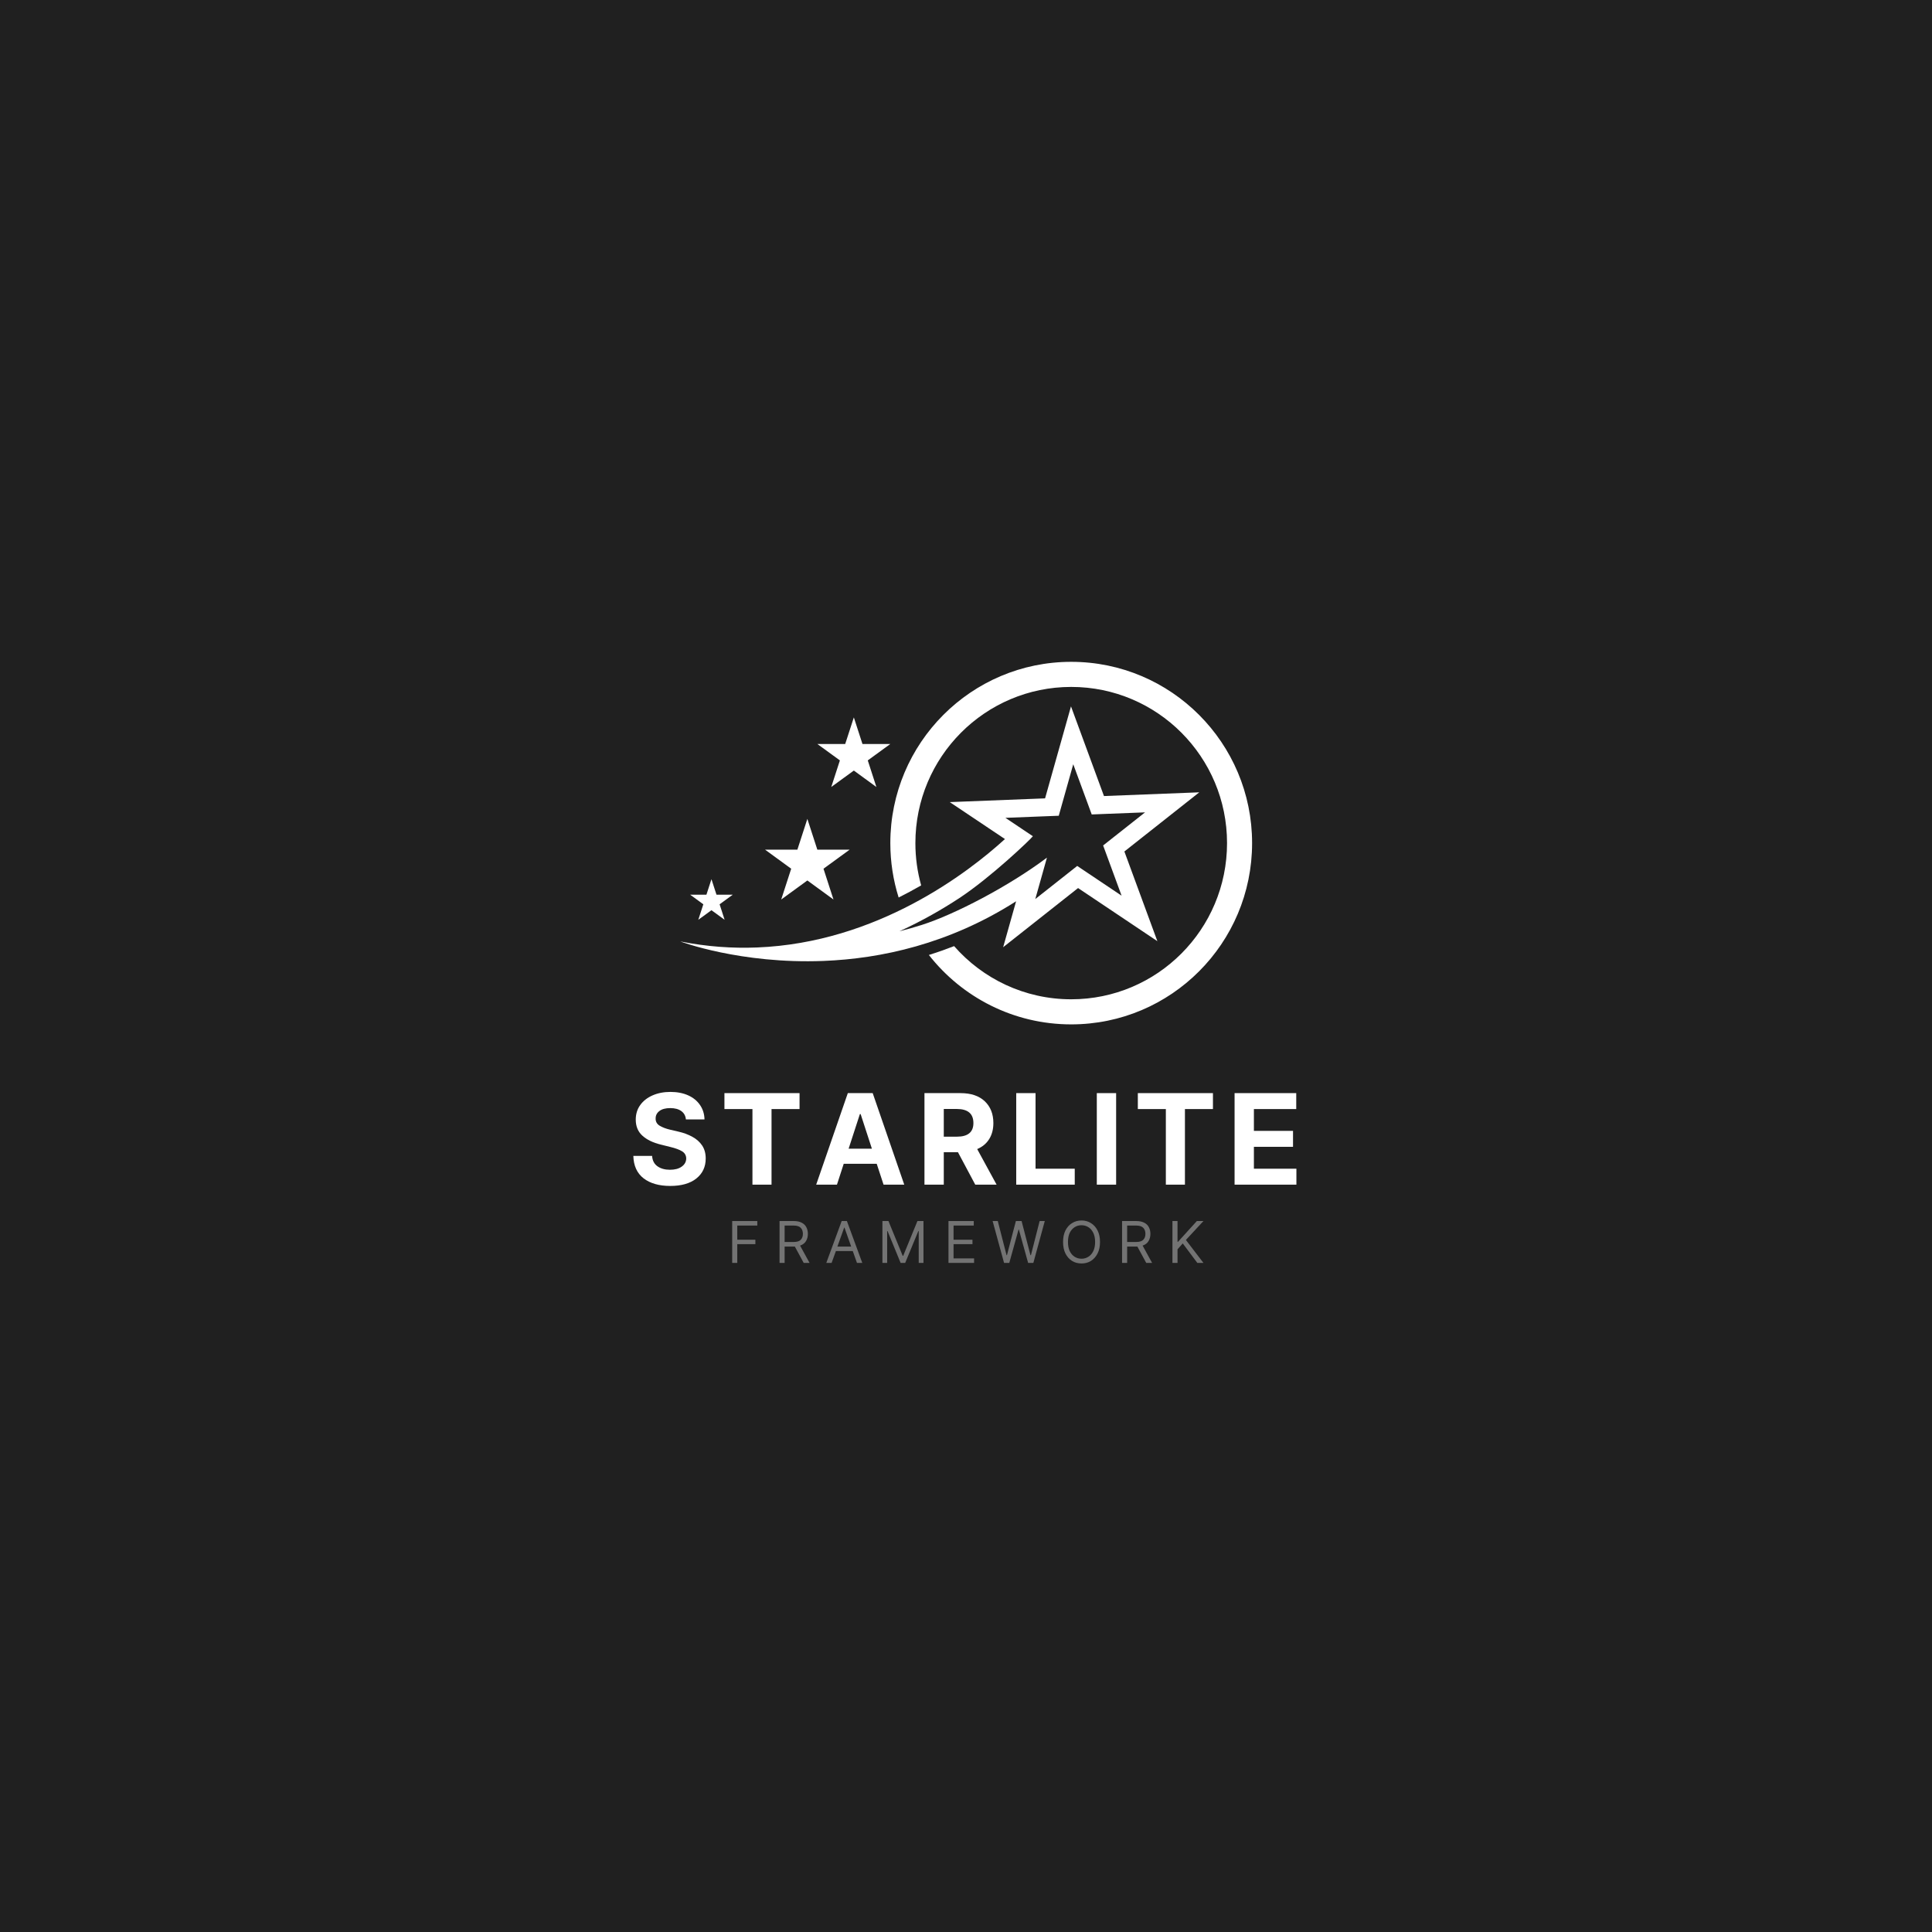
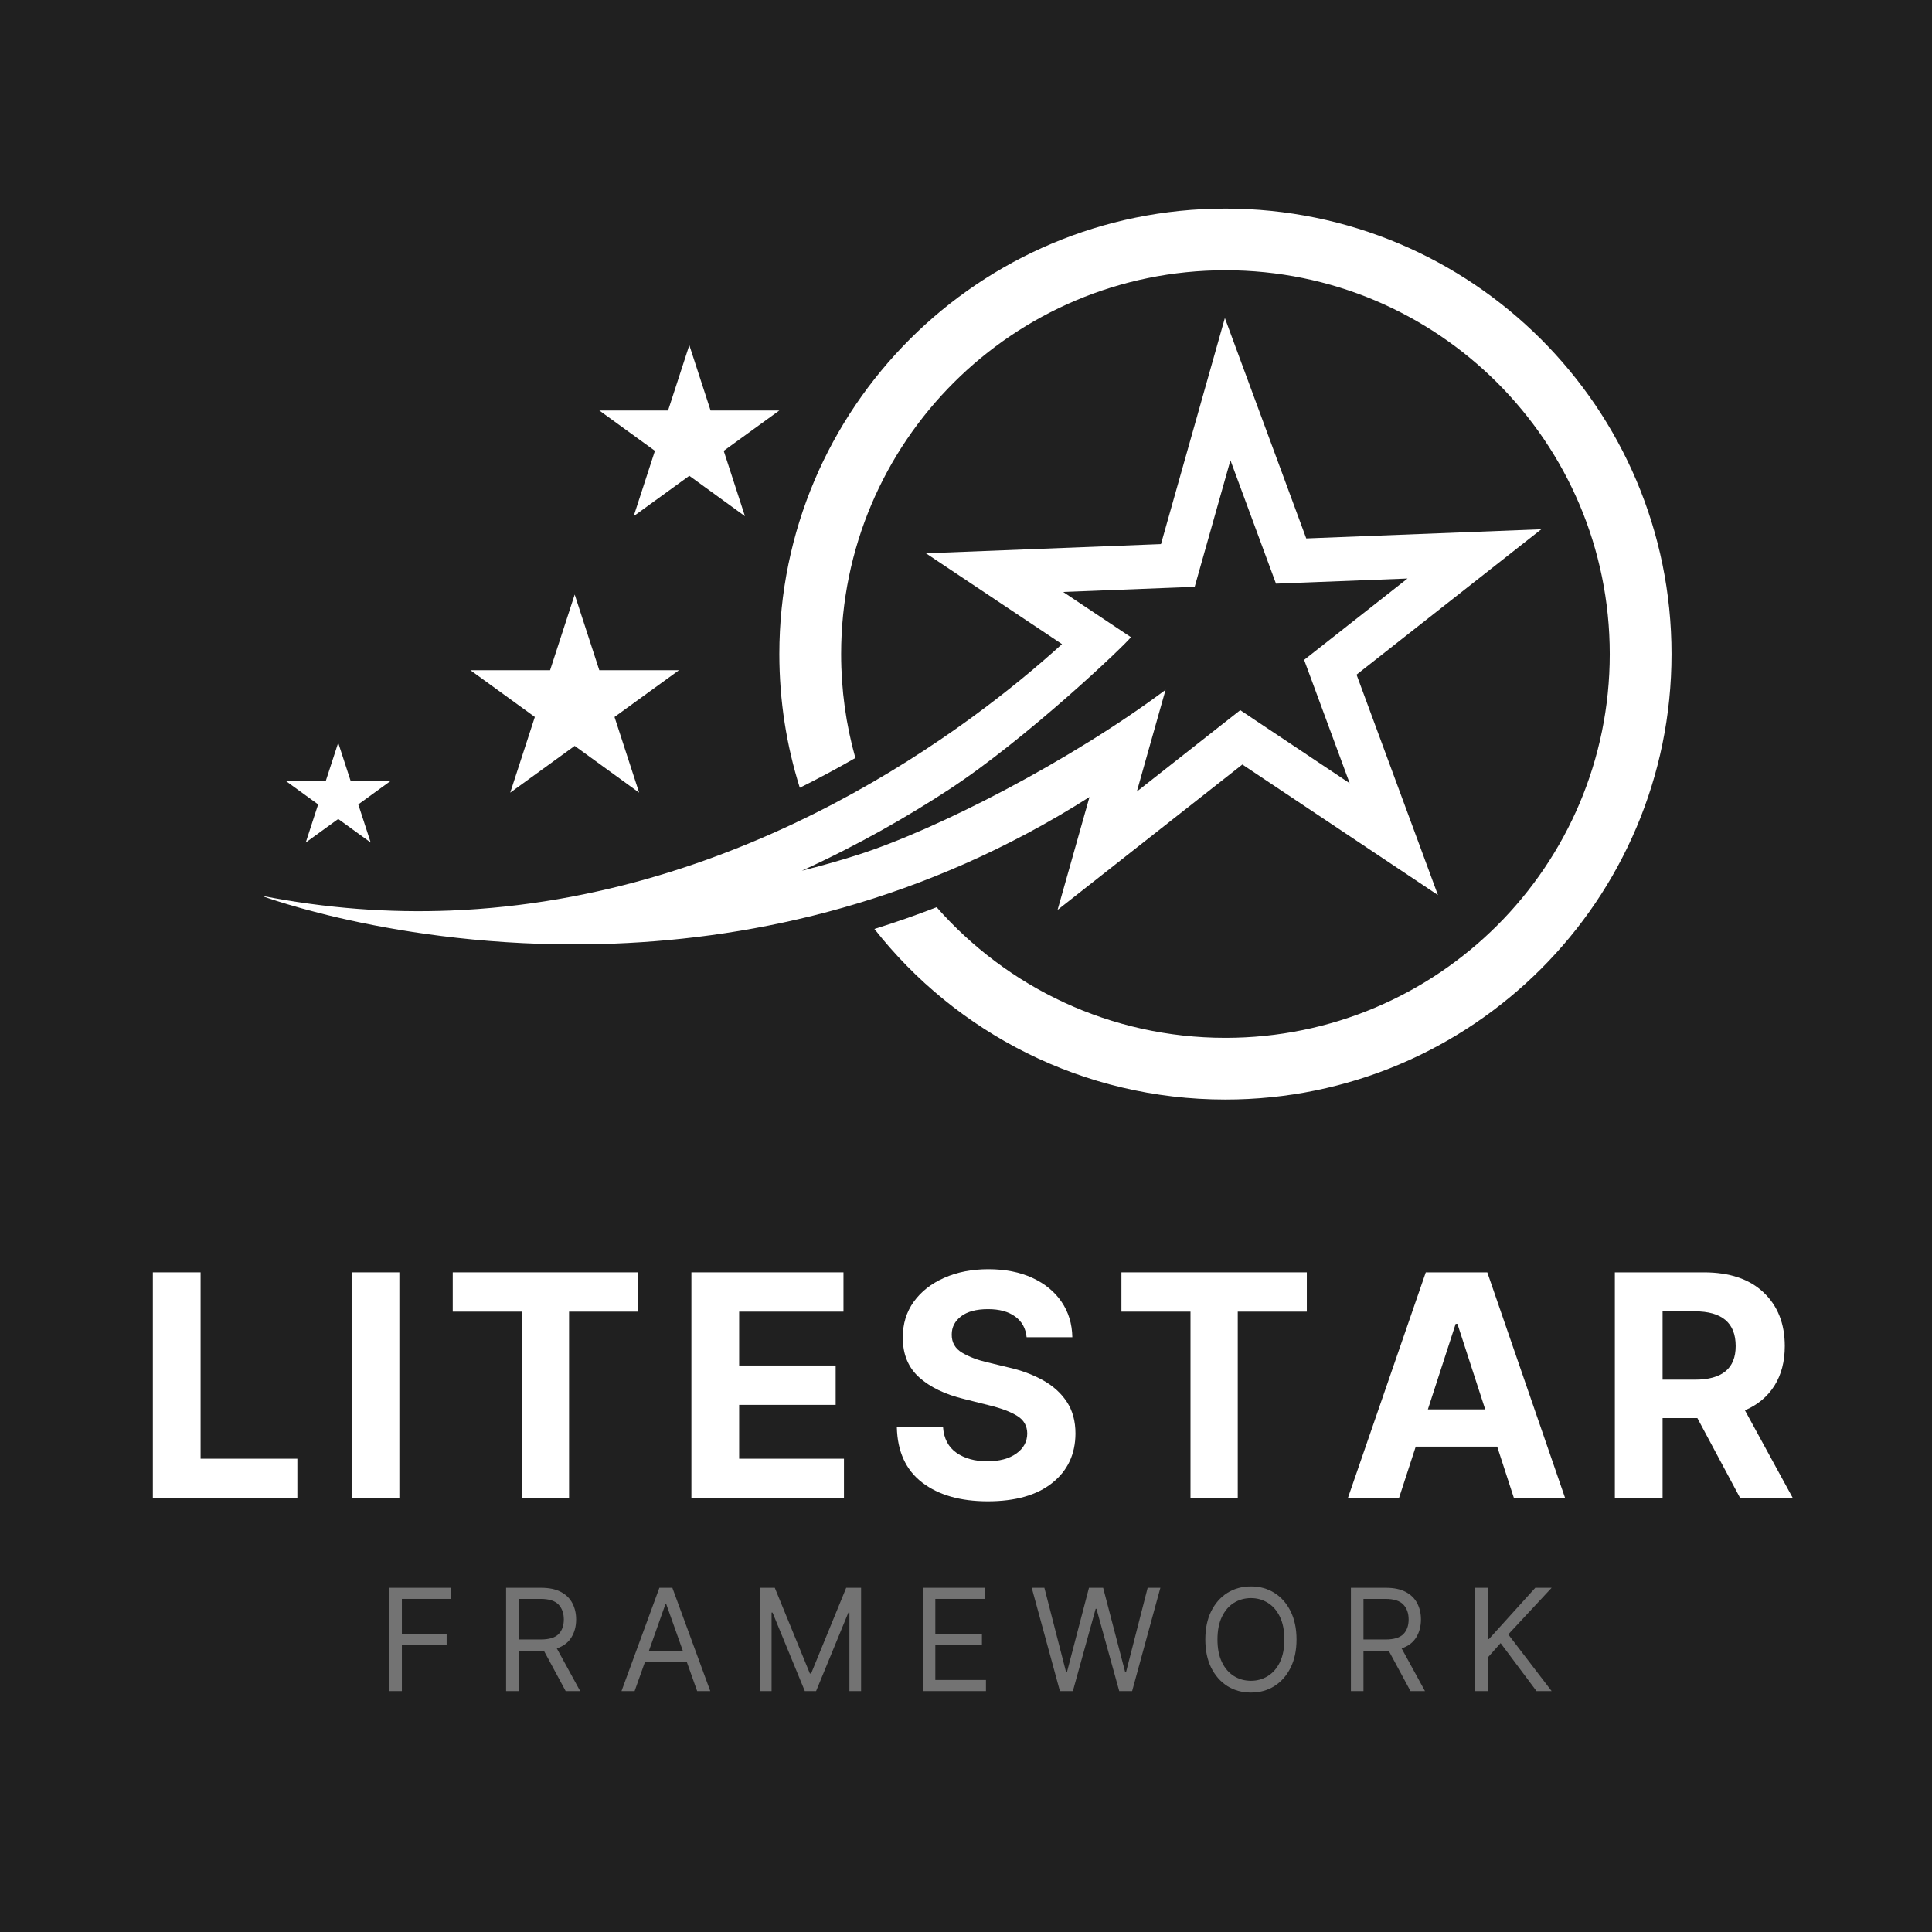
<svg xmlns="http://www.w3.org/2000/svg" width="500" zoomAndPan="magnify" viewBox="0 0 375 375" height="500" preserveAspectRatio="xMidYMid meet" version="1.0">
  <defs>
    <g />
-     <clipPath id="e66837e8df">
-       <path d="M 132.031 137 L 233 137 L 233 187 L 132.031 187 Z M 132.031 137 " clip-rule="nonzero" />
+     <clipPath id="bc61185b16">
+       <path d="M 50.691 61 L 300 61 L 300 184 L 50.691 184 Z M 50.691 61 " clip-rule="nonzero" />
    </clipPath>
-     <clipPath id="a7b83ffd7d">
-       <path d="M 172 128.395 L 243.031 128.395 L 243.031 198.895 L 172 198.895 Z M 172 128.395 " clip-rule="nonzero" />
+     <clipPath id="de53b00872">
+       <path d="M 151 40.328 L 324.441 40.328 L 324.441 213.578 L 151 213.578 Z M 151 40.328 " clip-rule="nonzero" />
    </clipPath>
  </defs>
  <rect x="-37.5" width="450" fill="#ffffff" y="-37.5" height="450" fill-opacity="1" />
  <rect x="-37.5" width="450" fill="#202020" y="-37.5" height="450" fill-opacity="1" />
-   <g clip-path="url(#e66837e8df)">
-     <path fill="#ffffff" d="M 174.586 180.758 C 179.07 178.707 182.965 176.445 186.156 174.352 C 192.254 170.352 200.055 162.906 200.48 162.312 L 197.625 160.398 L 195.148 158.742 L 202.984 158.434 L 205.504 158.336 L 206.188 155.906 L 208.316 148.34 L 211.031 155.715 L 211.902 158.086 L 214.418 157.984 L 222.254 157.68 L 216.094 162.543 L 214.117 164.105 L 214.988 166.473 L 217.699 173.848 L 211.18 169.48 L 209.086 168.078 L 207.109 169.641 L 200.949 174.504 L 202.008 170.746 L 203.078 166.941 L 203.211 166.469 C 195.715 172.094 185.227 177.516 178.953 179.516 C 177.516 179.977 176.059 180.391 174.586 180.758 Z M 159.84 186.516 C 170.953 186.082 184.195 183.25 197.223 174.938 L 194.711 183.855 L 209.254 172.371 L 224.645 182.68 L 218.242 165.273 L 232.781 153.789 L 214.281 154.512 L 207.879 137.105 L 202.848 154.961 L 184.348 155.688 L 195.059 162.859 C 188.012 169.285 170.328 182.988 146.902 183.906 C 142.168 184.094 137.195 183.754 132.031 182.73 C 132.031 182.73 143.691 187.148 159.84 186.516 " fill-opacity="1" fill-rule="nonzero" />
+   <g clip-path="url(#bc61185b16)">
+     <path fill="#ffffff" d="M 155.641 169.004 C 166.699 163.961 176.305 158.406 184.172 153.262 C 199.219 143.43 218.449 125.141 219.508 123.676 L 212.457 118.973 L 206.355 114.898 L 225.68 114.145 L 231.887 113.902 L 233.574 107.93 L 238.828 89.344 L 245.52 107.465 L 247.668 113.285 L 253.879 113.043 L 273.199 112.289 L 258.012 124.242 L 253.129 128.082 L 255.281 133.902 L 261.969 152.023 L 245.895 141.293 L 240.73 137.844 L 235.848 141.684 L 220.66 153.637 L 223.266 144.398 L 225.91 135.051 L 226.238 133.895 C 207.746 147.711 181.879 161.031 166.41 165.957 C 162.867 167.086 159.273 168.102 155.641 169.004 Z M 119.273 183.152 C 146.684 182.086 179.336 175.129 211.469 154.703 L 205.277 176.613 L 241.141 148.391 L 279.102 173.73 L 263.305 130.949 L 299.168 102.727 L 253.543 104.508 L 237.746 61.73 L 225.344 105.609 L 179.719 107.391 L 206.133 125.023 C 188.746 140.812 145.141 174.484 87.367 176.742 C 75.691 177.199 63.426 176.367 50.691 173.848 C 50.691 173.848 79.445 184.711 119.273 183.152 " fill-opacity="1" fill-rule="nonzero" />
  </g>
-   <g clip-path="url(#a7b83ffd7d)">
-     <path fill="#ffffff" d="M 207.922 128.461 C 188.531 128.461 172.812 144.215 172.812 163.645 C 172.812 167.324 173.379 170.871 174.426 174.207 C 175.949 173.445 177.41 172.656 178.797 171.855 C 178.066 169.242 177.676 166.488 177.676 163.645 C 177.676 146.902 191.219 133.332 207.922 133.332 C 224.629 133.332 238.168 146.902 238.168 163.645 C 238.168 180.387 224.629 193.961 207.922 193.961 C 198.863 193.961 190.734 189.965 185.191 183.641 C 183.578 184.27 181.945 184.844 180.293 185.359 C 186.723 193.562 196.707 198.832 207.922 198.832 C 227.312 198.832 243.031 183.078 243.031 163.645 C 243.031 144.215 227.312 128.461 207.922 128.461 " fill-opacity="1" fill-rule="nonzero" />
+   <g clip-path="url(#de53b00872)">
+     <path fill="#ffffff" d="M 237.855 40.488 C 190.035 40.488 151.27 79.199 151.27 126.953 C 151.27 135.996 152.664 144.711 155.242 152.906 C 159.008 151.031 162.605 149.094 166.027 147.125 C 164.223 140.707 163.262 133.941 163.262 126.953 C 163.262 85.812 196.656 52.457 237.855 52.457 C 279.055 52.457 312.453 85.812 312.453 126.953 C 312.453 168.094 279.055 201.445 237.855 201.445 C 215.512 201.445 195.469 191.633 181.797 176.09 C 177.82 177.637 173.797 179.043 169.719 180.312 C 185.574 200.469 210.199 213.418 237.855 213.418 C 285.676 213.418 324.441 174.703 324.441 126.953 C 324.441 79.199 285.676 40.488 237.855 40.488 " fill-opacity="1" fill-rule="nonzero" />
  </g>
-   <path fill="#ffffff" d="M 156.707 158.945 L 158.645 164.922 L 164.914 164.922 L 159.84 168.617 L 161.777 174.594 L 156.707 170.898 L 151.633 174.594 L 153.57 168.617 L 148.5 164.922 L 154.77 164.922 L 156.707 158.945 " fill-opacity="1" fill-rule="nonzero" />
-   <path fill="#ffffff" d="M 165.73 139.246 L 167.402 144.406 L 172.812 144.406 L 168.434 147.594 L 170.105 152.754 L 165.73 149.566 L 161.348 152.754 L 163.023 147.594 L 158.645 144.406 L 164.055 144.406 L 165.73 139.246 " fill-opacity="1" fill-rule="nonzero" />
-   <path fill="#ffffff" d="M 138.094 170.652 L 139.07 173.66 L 142.23 173.66 L 139.676 175.523 L 140.648 178.531 L 138.094 176.672 L 135.539 178.531 L 136.516 175.523 L 133.961 173.66 L 137.117 173.66 L 138.094 170.652 " fill-opacity="1" fill-rule="nonzero" />
+   <path fill="#ffffff" d="M 111.547 115.402 L 116.324 130.09 L 131.789 130.09 L 119.277 139.164 L 124.055 153.852 L 111.547 144.777 L 99.035 153.852 L 103.812 139.164 L 91.305 130.09 L 106.77 130.09 L 111.547 115.402 " fill-opacity="1" fill-rule="nonzero" />
+   <path fill="#ffffff" d="M 133.797 66.996 L 137.922 79.676 L 151.27 79.676 L 140.473 87.508 L 144.594 100.188 L 133.797 92.352 L 122.996 100.188 L 127.121 87.508 L 116.324 79.676 L 129.672 79.676 L 133.797 66.996 " fill-opacity="1" fill-rule="nonzero" />
+   <path fill="#ffffff" d="M 65.645 144.168 L 68.055 151.566 L 75.84 151.566 L 69.543 156.137 L 71.949 163.535 L 65.645 158.965 L 59.344 163.535 L 61.75 156.137 L 55.449 151.566 L 63.238 151.566 L 65.645 144.168 " fill-opacity="1" fill-rule="nonzero" />
  <g fill="#ffffff" fill-opacity="1">
-     <g transform="translate(121.9619, 229.9401)">
+     <g transform="translate(25.85677, 290.7768)">
      <g>
-         <path d="M 11.172 -12.656 C 11.109 -13.352 10.812 -13.895 10.281 -14.281 C 9.75 -14.664 9.035 -14.859 8.141 -14.859 C 7.223 -14.859 6.52 -14.672 6.031 -14.297 C 5.539 -13.922 5.297 -13.445 5.297 -12.875 C 5.273 -12.238 5.547 -11.754 6.109 -11.422 C 6.672 -11.098 7.332 -10.848 8.094 -10.672 L 9.703 -10.297 C 10.723 -10.066 11.633 -9.727 12.438 -9.281 C 13.238 -8.844 13.867 -8.281 14.328 -7.594 C 14.785 -6.906 15.016 -6.066 15.016 -5.078 C 15.016 -3.453 14.406 -2.156 13.188 -1.188 C 11.977 -0.227 10.289 0.25 8.125 0.25 C 5.969 0.25 4.25 -0.238 2.969 -1.219 C 1.688 -2.207 1.02 -3.66 0.969 -5.578 L 4.609 -5.578 C 4.672 -4.68 5.02 -4.008 5.656 -3.562 C 6.289 -3.113 7.098 -2.891 8.078 -2.891 C 9.035 -2.891 9.797 -3.094 10.359 -3.5 C 10.93 -3.906 11.223 -4.43 11.234 -5.078 C 11.223 -5.68 10.957 -6.145 10.438 -6.469 C 9.914 -6.789 9.176 -7.066 8.219 -7.297 L 6.281 -7.781 C 4.781 -8.145 3.598 -8.719 2.734 -9.5 C 1.867 -10.281 1.438 -11.32 1.438 -12.625 C 1.438 -13.695 1.723 -14.633 2.297 -15.438 C 2.879 -16.25 3.68 -16.879 4.703 -17.328 C 5.723 -17.773 6.879 -18 8.172 -18 C 9.484 -18 10.633 -17.773 11.625 -17.328 C 12.613 -16.879 13.379 -16.25 13.922 -15.438 C 14.473 -14.633 14.758 -13.707 14.781 -12.656 Z M 11.172 -12.656 " />
+         <path d="M 3.812 0 L 3.812 -43.812 L 13.078 -43.812 L 13.078 -7.641 L 31.859 -7.641 L 31.859 0 Z M 3.812 0 " />
      </g>
    </g>
  </g>
  <g fill="#ffffff" fill-opacity="1">
-     <g transform="translate(139.7376, 229.9401)">
+     <g transform="translate(64.43697, 290.7768)">
      <g>
-         <path d="M 0.875 -14.672 L 0.875 -17.766 L 15.453 -17.766 L 15.453 -14.672 L 10.016 -14.672 L 10.016 0 L 6.312 0 L 6.312 -14.672 Z M 0.875 -14.672 " />
+         <path d="M 13.078 -43.812 L 13.078 0 L 3.812 0 L 3.812 -43.812 Z M 13.078 -43.812 " />
      </g>
    </g>
  </g>
  <g fill="#ffffff" fill-opacity="1">
-     <g transform="translate(157.8429, 229.9401)">
+     <g transform="translate(85.73422, 290.7768)">
      <g>
-         <path d="M 4.609 0 L 0.578 0 L 6.719 -17.766 L 11.547 -17.766 L 17.672 0 L 13.656 0 L 12.328 -4.047 L 5.922 -4.047 Z M 6.875 -6.984 L 11.391 -6.984 L 9.203 -13.703 L 9.062 -13.703 Z M 6.875 -6.984 " />
+         <path d="M 2.141 -36.188 L 2.141 -43.812 L 38.125 -43.812 L 38.125 -36.188 L 24.719 -36.188 L 24.719 0 L 15.547 0 L 15.547 -36.188 Z M 2.141 -36.188 " />
      </g>
    </g>
  </g>
  <g fill="#ffffff" fill-opacity="1">
-     <g transform="translate(177.8908, 229.9401)">
+     <g transform="translate(130.3891, 290.7768)">
      <g>
-         <path d="M 1.547 0 L 1.547 -17.766 L 8.547 -17.766 C 10.566 -17.766 12.133 -17.238 13.25 -16.188 C 14.363 -15.133 14.922 -13.723 14.922 -11.953 C 14.922 -10.742 14.648 -9.707 14.109 -8.844 C 13.566 -7.977 12.789 -7.332 11.781 -6.906 L 15.547 0 L 11.406 0 L 8.047 -6.297 L 5.297 -6.297 L 5.297 0 Z M 5.297 -9.312 L 7.844 -9.312 C 9.977 -9.312 11.047 -10.191 11.047 -11.953 C 11.047 -13.773 9.973 -14.688 7.828 -14.688 L 5.297 -14.688 Z M 5.297 -9.312 " />
+         <path d="M 3.812 0 L 3.812 -43.812 L 33.328 -43.812 L 33.328 -36.188 L 13.078 -36.188 L 13.078 -25.734 L 31.812 -25.734 L 31.812 -18.094 L 13.078 -18.094 L 13.078 -7.641 L 33.422 -7.641 L 33.422 0 Z M 3.812 0 " />
      </g>
    </g>
  </g>
  <g fill="#ffffff" fill-opacity="1">
-     <g transform="translate(195.7013, 229.9401)">
+     <g transform="translate(171.6858, 290.7768)">
      <g>
-         <path d="M 1.547 0 L 1.547 -17.766 L 5.297 -17.766 L 5.297 -3.094 L 12.906 -3.094 L 12.906 0 Z M 1.547 0 " />
+         <path d="M 27.578 -31.219 C 27.41 -32.945 26.672 -34.285 25.359 -35.234 C 24.055 -36.191 22.301 -36.672 20.094 -36.672 C 17.82 -36.672 16.078 -36.207 14.859 -35.281 C 13.648 -34.352 13.047 -33.18 13.047 -31.766 C 13.023 -30.203 13.703 -29.016 15.078 -28.203 C 16.453 -27.398 18.086 -26.781 19.984 -26.344 L 23.922 -25.391 C 26.461 -24.828 28.719 -24 30.688 -22.906 C 32.664 -21.82 34.223 -20.426 35.359 -18.719 C 36.492 -17.02 37.062 -14.953 37.062 -12.516 C 37.039 -8.504 35.535 -5.312 32.547 -2.938 C 29.566 -0.562 25.398 0.625 20.047 0.625 C 14.723 0.625 10.477 -0.586 7.312 -3.016 C 4.145 -5.441 2.504 -9.02 2.391 -13.75 L 11.359 -13.75 C 11.516 -11.562 12.379 -9.91 13.953 -8.797 C 15.535 -7.691 17.531 -7.141 19.938 -7.141 C 22.289 -7.141 24.172 -7.641 25.578 -8.641 C 26.984 -9.641 27.691 -10.938 27.703 -12.531 C 27.691 -14.02 27.039 -15.16 25.75 -15.953 C 24.469 -16.754 22.641 -17.441 20.266 -18.016 L 15.484 -19.219 C 11.797 -20.102 8.879 -21.504 6.734 -23.422 C 4.598 -25.348 3.535 -27.926 3.547 -31.156 C 3.535 -33.801 4.242 -36.117 5.672 -38.109 C 7.109 -40.098 9.082 -41.645 11.594 -42.75 C 14.102 -43.863 16.957 -44.422 20.156 -44.422 C 23.406 -44.422 26.242 -43.863 28.672 -42.75 C 31.109 -41.633 33.004 -40.082 34.359 -38.094 C 35.711 -36.113 36.41 -33.82 36.453 -31.219 Z M 27.578 -31.219 " />
      </g>
    </g>
  </g>
  <g fill="#ffffff" fill-opacity="1">
-     <g transform="translate(211.3436, 229.9401)">
+     <g transform="translate(215.5279, 290.7768)">
      <g>
-         <path d="M 5.297 -17.766 L 5.297 0 L 1.547 0 L 1.547 -17.766 Z M 5.297 -17.766 " />
+         <path d="M 2.141 -36.188 L 2.141 -43.812 L 38.125 -43.812 L 38.125 -36.188 L 24.719 -36.188 L 24.719 0 L 15.547 0 L 15.547 -36.188 Z M 2.141 -36.188 " />
      </g>
    </g>
  </g>
  <g fill="#ffffff" fill-opacity="1">
-     <g transform="translate(219.9786, 229.9401)">
+     <g transform="translate(260.1828, 290.7768)">
      <g>
-         <path d="M 0.875 -14.672 L 0.875 -17.766 L 15.453 -17.766 L 15.453 -14.672 L 10.016 -14.672 L 10.016 0 L 6.312 0 L 6.312 -14.672 Z M 0.875 -14.672 " />
+         <path d="M 11.359 0 L 1.438 0 L 16.562 -43.812 L 28.5 -43.812 L 43.609 0 L 33.672 0 L 30.422 -9.984 L 14.609 -9.984 Z M 16.969 -17.219 L 28.094 -17.219 L 22.703 -33.812 L 22.359 -33.812 Z M 16.969 -17.219 " />
      </g>
    </g>
  </g>
  <g fill="#ffffff" fill-opacity="1">
-     <g transform="translate(238.0838, 229.9401)">
+     <g transform="translate(309.6291, 290.7768)">
      <g>
-         <path d="M 1.547 0 L 1.547 -17.766 L 13.516 -17.766 L 13.516 -14.672 L 5.297 -14.672 L 5.297 -10.438 L 12.891 -10.438 L 12.891 -7.344 L 5.297 -7.344 L 5.297 -3.094 L 13.547 -3.094 L 13.547 0 Z M 1.547 0 " />
+         <path d="M 3.812 0 L 3.812 -43.812 L 21.094 -43.812 C 26.07 -43.812 29.93 -42.516 32.672 -39.922 C 35.422 -37.328 36.797 -33.852 36.797 -29.5 C 36.797 -26.508 36.129 -23.953 34.797 -21.828 C 33.461 -19.703 31.551 -18.102 29.062 -17.031 L 38.359 0 L 28.141 0 L 19.828 -15.531 L 13.078 -15.531 L 13.078 0 Z M 13.078 -22.984 L 19.359 -22.984 C 24.629 -22.984 27.266 -25.156 27.266 -29.5 C 27.266 -34 24.613 -36.25 19.312 -36.25 L 13.078 -36.25 Z M 13.078 -22.984 " />
      </g>
    </g>
  </g>
  <g fill="#737373" fill-opacity="1">
-     <g transform="translate(141.1348, 245.1285)">
+     <g transform="translate(73.14491, 328.2378)">
      <g>
-         <path d="M 0.984 0 L 0.984 -8.125 L 5.859 -8.125 L 5.859 -7.25 L 1.969 -7.25 L 1.969 -4.5 L 5.484 -4.5 L 5.484 -3.641 L 1.969 -3.641 L 1.969 0 Z M 0.984 0 " />
+         <path d="M 2.422 0 L 2.422 -20.047 L 14.453 -20.047 L 14.453 -17.891 L 4.859 -17.891 L 4.859 -11.125 L 13.547 -11.125 L 13.547 -8.969 L 4.859 -8.969 L 4.859 0 Z M 2.422 0 " />
      </g>
    </g>
  </g>
  <g fill="#737373" fill-opacity="1">
-     <g transform="translate(150.3252, 245.1285)">
+     <g transform="translate(95.81207, 328.2378)">
      <g>
-         <path d="M 0.984 0 L 0.984 -8.125 L 3.734 -8.125 C 4.367 -8.125 4.891 -8.016 5.297 -7.797 C 5.703 -7.586 6 -7.297 6.188 -6.922 C 6.383 -6.547 6.484 -6.117 6.484 -5.641 C 6.484 -5.098 6.359 -4.625 6.109 -4.219 C 5.867 -3.82 5.488 -3.535 4.969 -3.359 L 6.812 0 L 5.672 0 L 3.953 -3.172 C 3.891 -3.172 3.82 -3.172 3.75 -3.172 L 1.969 -3.172 L 1.969 0 Z M 1.969 -4.062 L 3.719 -4.062 C 4.363 -4.062 4.82 -4.203 5.094 -4.484 C 5.375 -4.766 5.516 -5.148 5.516 -5.641 C 5.516 -6.129 5.375 -6.52 5.094 -6.812 C 4.82 -7.102 4.359 -7.25 3.703 -7.25 L 1.969 -7.25 Z M 1.969 -4.062 " />
+         <path d="M 2.422 0 L 2.422 -20.047 L 9.203 -20.047 C 10.766 -20.047 12.047 -19.781 13.047 -19.25 C 14.055 -18.719 14.801 -17.988 15.281 -17.062 C 15.77 -16.133 16.016 -15.082 16.016 -13.906 C 16.016 -12.57 15.707 -11.41 15.094 -10.422 C 14.488 -9.43 13.547 -8.719 12.266 -8.281 L 16.797 0 L 13.984 0 L 9.75 -7.844 C 9.582 -7.832 9.41 -7.828 9.234 -7.828 L 4.859 -7.828 L 4.859 0 Z M 4.859 -10.016 L 9.156 -10.016 C 10.758 -10.016 11.906 -10.359 12.594 -11.047 C 13.281 -11.742 13.625 -12.695 13.625 -13.906 C 13.625 -15.102 13.281 -16.066 12.594 -16.797 C 11.906 -17.523 10.75 -17.891 9.125 -17.891 L 4.859 -17.891 Z M 4.859 -10.016 " />
      </g>
    </g>
  </g>
  <g fill="#737373" fill-opacity="1">
-     <g transform="translate(160.1025, 245.1285)">
+     <g transform="translate(119.9269, 328.2378)">
      <g>
-         <path d="M 1.312 0 L 0.281 0 L 3.266 -8.125 L 4.281 -8.125 L 7.266 0 L 6.234 0 L 5.422 -2.297 L 2.141 -2.297 Z M 2.438 -3.172 L 5.109 -3.172 L 3.812 -6.844 L 3.75 -6.844 Z M 2.438 -3.172 " />
+         <path d="M 3.25 0 L 0.703 0 L 8.062 -20.047 L 10.578 -20.047 L 17.938 0 L 15.391 0 L 13.375 -5.672 L 5.266 -5.672 Z M 6.031 -7.828 L 12.609 -7.828 L 9.391 -16.875 L 9.234 -16.875 Z M 6.031 -7.828 " />
      </g>
    </g>
  </g>
  <g fill="#737373" fill-opacity="1">
-     <g transform="translate(170.2923, 245.1285)">
+     <g transform="translate(145.059, 328.2378)">
      <g>
-         <path d="M 0.984 -8.125 L 2.156 -8.125 L 4.922 -1.375 L 5.016 -1.375 L 7.781 -8.125 L 8.953 -8.125 L 8.953 0 L 8.031 0 L 8.031 -6.172 L 7.953 -6.172 L 5.406 0 L 4.516 0 L 1.984 -6.172 L 1.906 -6.172 L 1.906 0 L 0.984 0 Z M 0.984 -8.125 " />
+         <path d="M 2.422 -20.047 L 5.328 -20.047 L 12.141 -3.406 L 12.375 -3.406 L 19.188 -20.047 L 22.078 -20.047 L 22.078 0 L 19.812 0 L 19.812 -15.234 L 19.609 -15.234 L 13.344 0 L 11.156 0 L 4.891 -15.234 L 4.703 -15.234 L 4.703 0 L 2.422 0 Z M 2.422 -20.047 " />
      </g>
    </g>
  </g>
  <g fill="#737373" fill-opacity="1">
-     <g transform="translate(183.1155, 245.1285)">
+     <g transform="translate(176.6861, 328.2378)">
      <g>
-         <path d="M 0.984 0 L 0.984 -8.125 L 5.891 -8.125 L 5.891 -7.25 L 1.969 -7.25 L 1.969 -4.5 L 5.641 -4.5 L 5.641 -3.641 L 1.969 -3.641 L 1.969 -0.875 L 5.953 -0.875 L 5.953 0 Z M 0.984 0 " />
+         <path d="M 2.422 0 L 2.422 -20.047 L 14.531 -20.047 L 14.531 -17.891 L 4.859 -17.891 L 4.859 -11.125 L 13.906 -11.125 L 13.906 -8.969 L 4.859 -8.969 L 4.859 -2.156 L 14.688 -2.156 L 14.688 0 Z M 2.422 0 " />
      </g>
    </g>
  </g>
  <g fill="#737373" fill-opacity="1">
-     <g transform="translate(192.4328, 245.1285)">
+     <g transform="translate(199.6662, 328.2378)">
      <g>
-         <path d="M 2.453 0 L 0.234 -8.125 L 1.234 -8.125 L 2.938 -1.5 L 3.016 -1.5 L 4.75 -8.125 L 5.859 -8.125 L 7.578 -1.5 L 7.672 -1.5 L 9.359 -8.125 L 10.359 -8.125 L 8.141 0 L 7.125 0 L 5.328 -6.469 L 5.266 -6.469 L 3.469 0 Z M 2.453 0 " />
+         <path d="M 6.062 0 L 0.594 -20.047 L 3.047 -20.047 L 7.25 -3.719 L 7.438 -3.719 L 11.703 -20.047 L 14.453 -20.047 L 18.719 -3.719 L 18.906 -3.719 L 23.094 -20.047 L 25.562 -20.047 L 20.078 0 L 17.578 0 L 13.156 -15.969 L 13 -15.969 L 8.578 0 Z M 6.062 0 " />
      </g>
    </g>
  </g>
  <g fill="#737373" fill-opacity="1">
-     <g transform="translate(205.6684, 245.1285)">
+     <g transform="translate(232.3106, 328.2378)">
      <g>
-         <path d="M 7.844 -4.062 C 7.844 -3.207 7.688 -2.469 7.375 -1.844 C 7.062 -1.219 6.633 -0.734 6.094 -0.391 C 5.562 -0.055 4.945 0.109 4.25 0.109 C 3.562 0.109 2.945 -0.055 2.406 -0.391 C 1.863 -0.734 1.438 -1.219 1.125 -1.844 C 0.82 -2.469 0.672 -3.207 0.672 -4.062 C 0.672 -4.914 0.82 -5.656 1.125 -6.281 C 1.438 -6.906 1.863 -7.383 2.406 -7.719 C 2.945 -8.062 3.562 -8.234 4.25 -8.234 C 4.945 -8.234 5.562 -8.062 6.094 -7.719 C 6.633 -7.383 7.062 -6.906 7.375 -6.281 C 7.688 -5.656 7.844 -4.914 7.844 -4.062 Z M 6.891 -4.062 C 6.891 -4.77 6.77 -5.363 6.531 -5.844 C 6.301 -6.32 5.984 -6.688 5.578 -6.938 C 5.18 -7.188 4.738 -7.312 4.25 -7.312 C 3.758 -7.312 3.316 -7.188 2.922 -6.938 C 2.523 -6.688 2.207 -6.32 1.969 -5.844 C 1.738 -5.363 1.625 -4.77 1.625 -4.062 C 1.625 -3.352 1.738 -2.758 1.969 -2.281 C 2.207 -1.801 2.523 -1.438 2.922 -1.188 C 3.316 -0.938 3.758 -0.812 4.25 -0.812 C 4.738 -0.812 5.18 -0.938 5.578 -1.188 C 5.984 -1.438 6.301 -1.801 6.531 -2.281 C 6.77 -2.758 6.891 -3.352 6.891 -4.062 Z M 6.891 -4.062 " />
+         <path d="M 19.344 -10.016 C 19.344 -7.898 18.957 -6.07 18.188 -4.531 C 17.426 -3 16.379 -1.812 15.047 -0.969 C 13.723 -0.133 12.207 0.281 10.5 0.281 C 8.781 0.281 7.254 -0.133 5.922 -0.969 C 4.598 -1.812 3.551 -3 2.781 -4.531 C 2.02 -6.07 1.641 -7.898 1.641 -10.016 C 1.641 -12.129 2.02 -13.957 2.781 -15.5 C 3.551 -17.039 4.598 -18.227 5.922 -19.062 C 7.254 -19.895 8.781 -20.312 10.5 -20.312 C 12.207 -20.312 13.723 -19.895 15.047 -19.062 C 16.379 -18.227 17.426 -17.039 18.188 -15.5 C 18.957 -13.957 19.344 -12.129 19.344 -10.016 Z M 16.984 -10.016 C 16.984 -11.754 16.695 -13.219 16.125 -14.406 C 15.551 -15.602 14.77 -16.508 13.781 -17.125 C 12.801 -17.738 11.707 -18.047 10.5 -18.047 C 9.281 -18.047 8.176 -17.738 7.188 -17.125 C 6.207 -16.508 5.43 -15.602 4.859 -14.406 C 4.285 -13.219 4 -11.754 4 -10.016 C 4 -8.285 4.285 -6.82 4.859 -5.625 C 5.43 -4.438 6.207 -3.535 7.188 -2.922 C 8.176 -2.305 9.281 -2 10.5 -2 C 11.707 -2 12.801 -2.305 13.781 -2.922 C 14.77 -3.535 15.551 -4.438 16.125 -5.625 C 16.695 -6.82 16.984 -8.285 16.984 -10.016 Z M 16.984 -10.016 " />
      </g>
    </g>
  </g>
  <g fill="#737373" fill-opacity="1">
-     <g transform="translate(216.81, 245.1285)">
+     <g transform="translate(259.7903, 328.2378)">
      <g>
-         <path d="M 0.984 0 L 0.984 -8.125 L 3.734 -8.125 C 4.367 -8.125 4.891 -8.016 5.297 -7.797 C 5.703 -7.586 6 -7.297 6.188 -6.922 C 6.383 -6.547 6.484 -6.117 6.484 -5.641 C 6.484 -5.098 6.359 -4.625 6.109 -4.219 C 5.867 -3.82 5.488 -3.535 4.969 -3.359 L 6.812 0 L 5.672 0 L 3.953 -3.172 C 3.891 -3.172 3.82 -3.172 3.75 -3.172 L 1.969 -3.172 L 1.969 0 Z M 1.969 -4.062 L 3.719 -4.062 C 4.363 -4.062 4.82 -4.203 5.094 -4.484 C 5.375 -4.766 5.516 -5.148 5.516 -5.641 C 5.516 -6.129 5.375 -6.52 5.094 -6.812 C 4.82 -7.102 4.359 -7.25 3.703 -7.25 L 1.969 -7.25 Z M 1.969 -4.062 " />
+         <path d="M 2.422 0 L 2.422 -20.047 L 9.203 -20.047 C 10.766 -20.047 12.047 -19.781 13.047 -19.25 C 14.055 -18.719 14.801 -17.988 15.281 -17.062 C 15.77 -16.133 16.016 -15.082 16.016 -13.906 C 16.016 -12.57 15.707 -11.41 15.094 -10.422 C 14.488 -9.43 13.547 -8.719 12.266 -8.281 L 16.797 0 L 13.984 0 L 9.75 -7.844 C 9.582 -7.832 9.41 -7.828 9.234 -7.828 L 4.859 -7.828 L 4.859 0 Z M 4.859 -10.016 L 9.156 -10.016 C 10.758 -10.016 11.906 -10.359 12.594 -11.047 C 13.281 -11.742 13.625 -12.695 13.625 -13.906 C 13.625 -15.102 13.281 -16.066 12.594 -16.797 C 11.906 -17.523 10.75 -17.891 9.125 -17.891 L 4.859 -17.891 Z M 4.859 -10.016 " />
      </g>
    </g>
  </g>
  <g fill="#737373" fill-opacity="1">
-     <g transform="translate(226.5874, 245.1285)">
+     <g transform="translate(283.9051, 328.2378)">
      <g>
-         <path d="M 0.984 0 L 0.984 -8.125 L 1.969 -8.125 L 1.969 -4.094 L 2.062 -4.094 L 5.719 -8.125 L 7 -8.125 L 3.594 -4.453 L 7 0 L 5.812 0 L 2.984 -3.781 L 1.969 -2.641 L 1.969 0 Z M 0.984 0 " />
+         <path d="M 2.422 0 L 2.422 -20.047 L 4.859 -20.047 L 4.859 -10.094 L 5.094 -10.094 L 14.094 -20.047 L 17.266 -20.047 L 8.844 -11 L 17.266 0 L 14.328 0 L 7.359 -9.312 L 4.859 -6.5 L 4.859 0 Z M 2.422 0 " />
      </g>
    </g>
  </g>
</svg>
